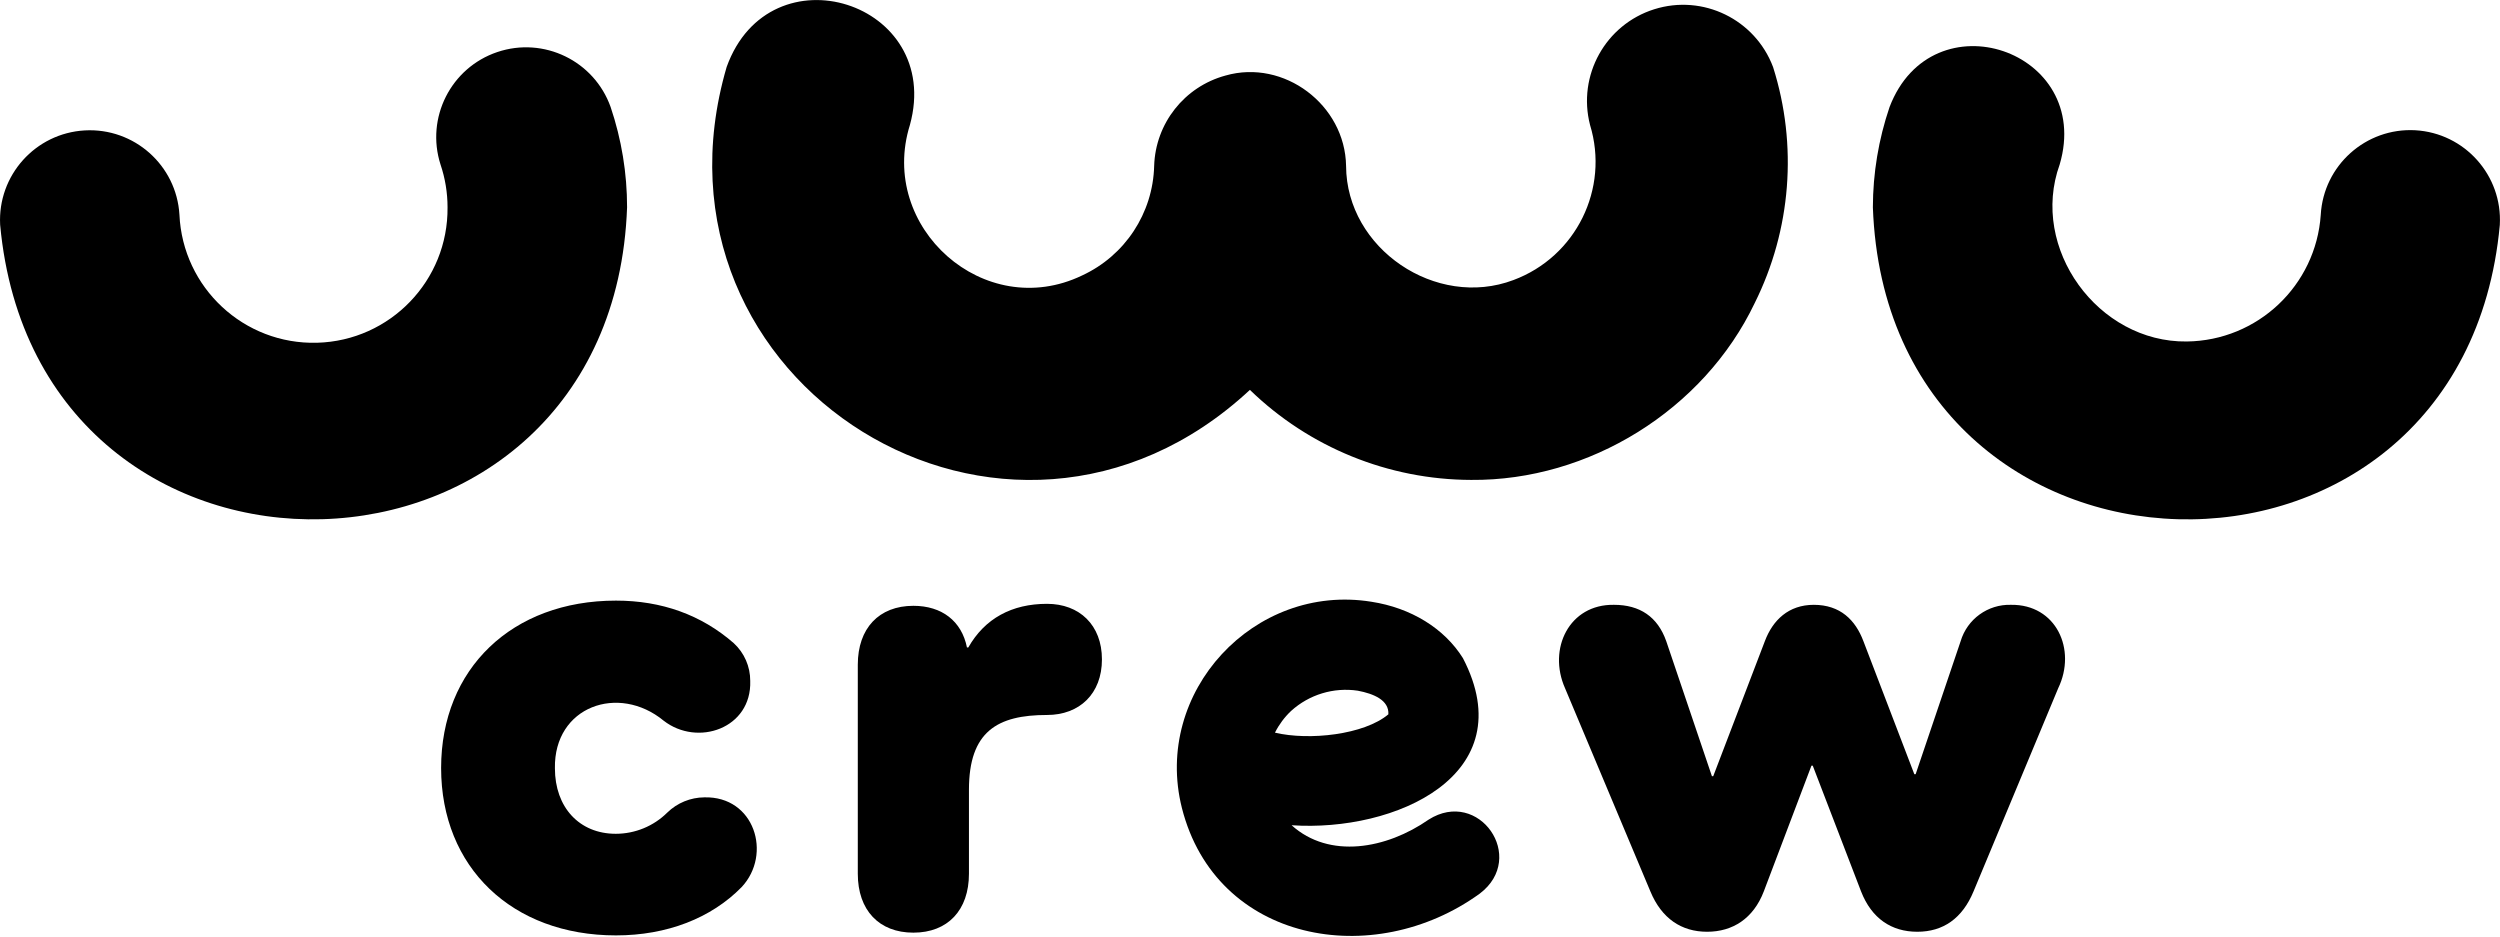
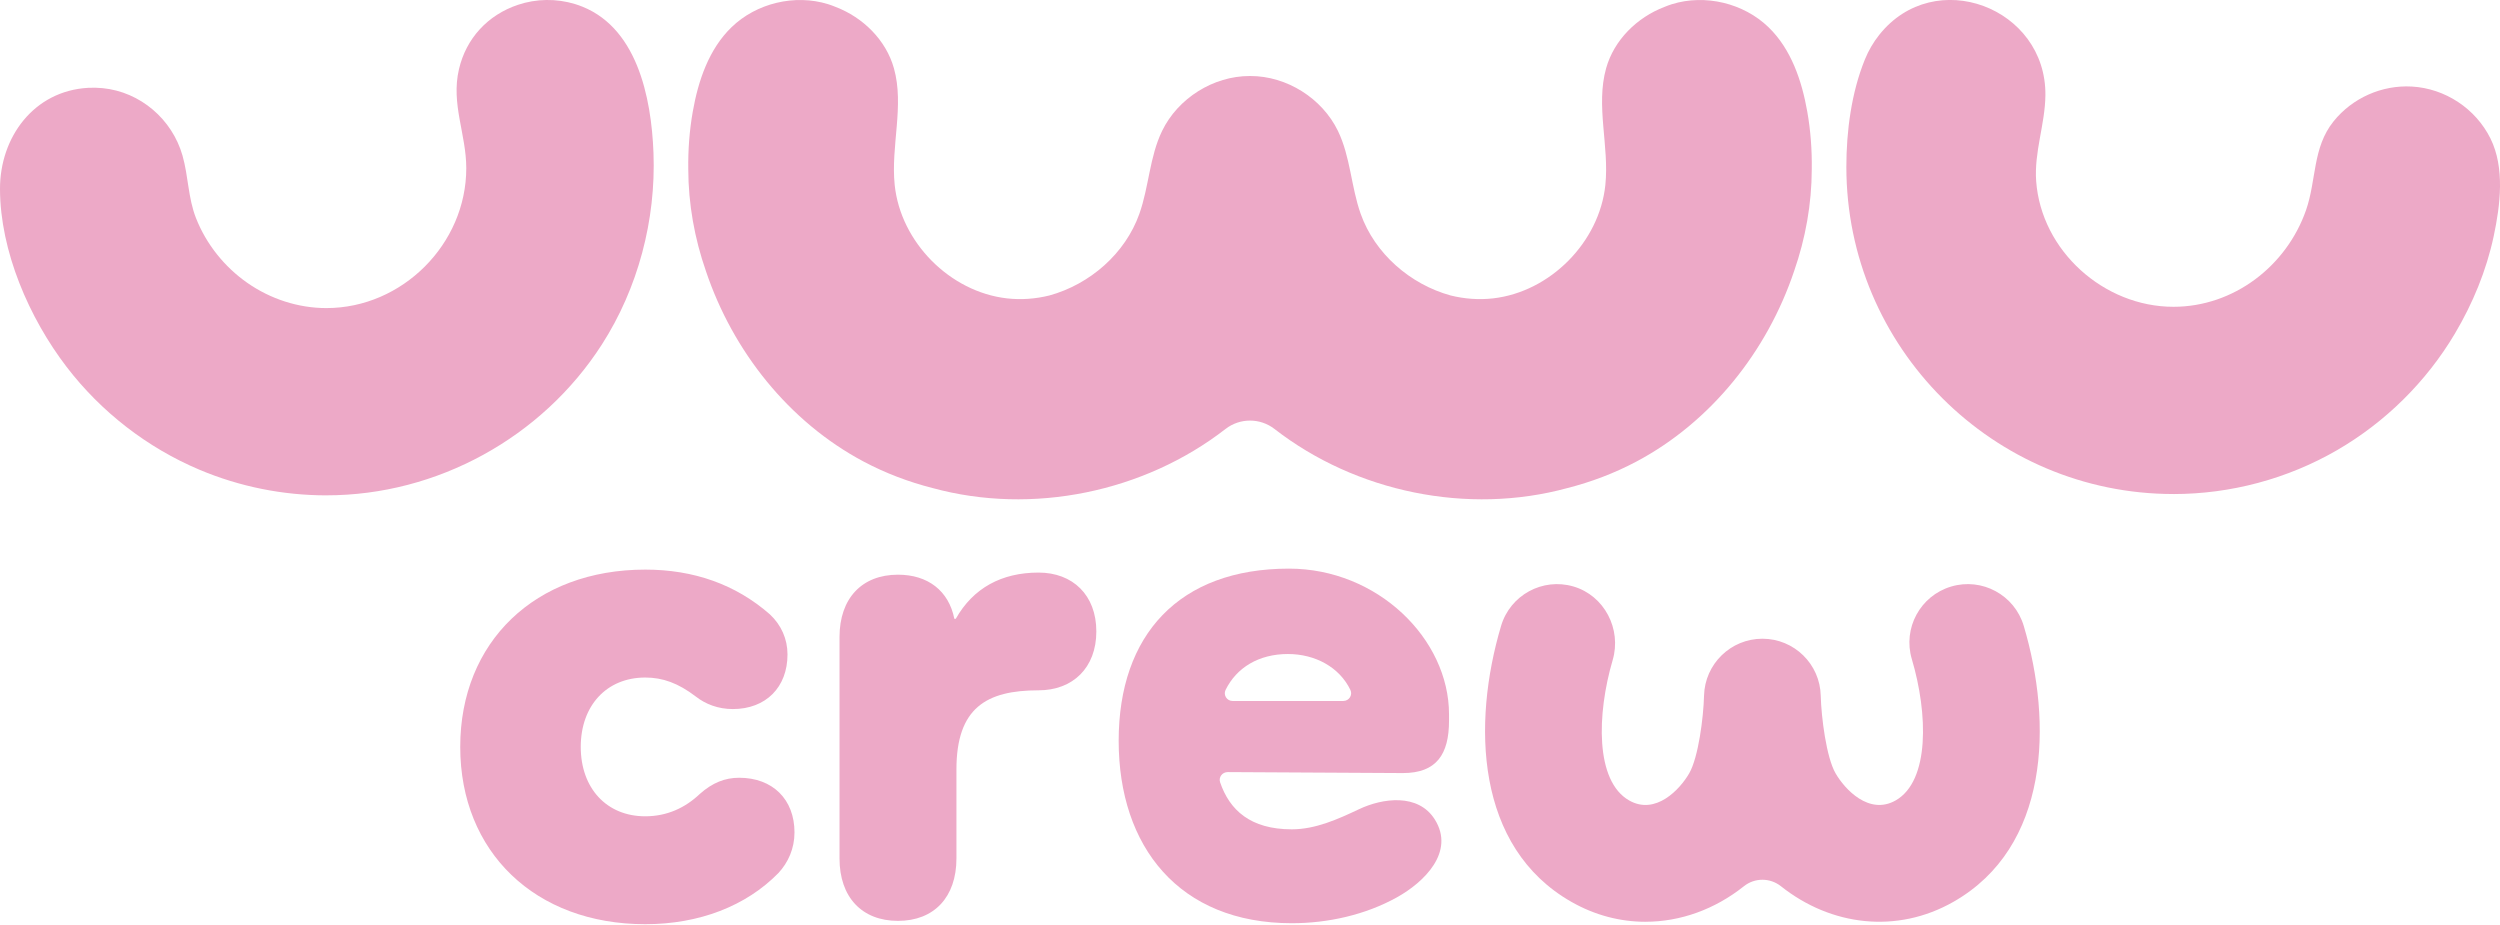
- <svg xmlns="http://www.w3.org/2000/svg" id="Layer_1" data-name="Layer 1" viewBox="0 0 529 198.07">
-   <path d="M177.73,205.29a11.35,11.35,0,0,0-7.83,3.22A15.49,15.49,0,0,1,159,213c-7.71,0-12.88-5.6-12.88-13.86-.23-13.12,13.48-17.91,23-10.08,7.18,5.59,18.66,1.64,18.33-8.4a10.8,10.8,0,0,0-3.49-8c-6.87-6-15.27-9-24.92-9-22,0-37,14.42-37,35.42s15,35.42,37,35.42c10.77,0,20.15-3.64,26.59-10.22C192.14,217.31,188.35,205,177.73,205.29Z" transform="translate(-28.7 -36.57)" />
-   <path d="M250.25,164.34c-7.42,0-13.16,3.08-16.66,9.24h-.28c-1.12-5.6-5.32-8.82-11.34-8.82-7.28,0-11.76,4.76-11.76,12.46v44.24c0,7.7,4.48,12.46,11.76,12.46s11.76-4.76,11.76-12.46V203.68c0-12.32,6-15.82,16.52-15.82,6.86,0,11.62-4.48,11.62-11.76S257.11,164.34,250.25,164.34Z" transform="translate(-28.7 -36.57)" />
-   <path d="M454.21,164.55a10.79,10.79,0,0,0-10.64,7.7l-9.52,28.14h-.28L423,172.25c-1.68-4.48-4.9-7.7-10.5-7.7-5.32,0-8.68,3.22-10.36,7.7l-10.92,28.56h-.28l-9.66-28.56c-1.82-5.18-5.6-7.7-11.06-7.7-9.47-.16-14.06,9.3-10.36,17.64l18.06,43c2.38,5.74,6.58,8.54,12,8.54s9.8-2.8,12-8.54l10.08-26.6h.28l10.22,26.6c2.24,5.74,6.44,8.54,11.9,8.54s9.52-2.8,11.9-8.54l17.92-43C468.16,174,463.79,164.41,454.21,164.55Z" transform="translate(-28.7 -36.57)" />
-   <path d="M331,210c-8.94,6.22-21,8.4-29,1.19,21.82,1.49,49.13-10.56,36.26-35.35-3.93-6.3-11-10.65-19.37-11.94-24.79-4-46.28,19.08-40.1,43.64C286,236,319.28,242,341.84,225.64,351.9,218,341.62,203.26,331,210ZM301.9,187A17.24,17.24,0,0,1,316,182.72c3.37.64,6.65,2,6.48,5-5.13,4.32-16.75,5.6-24,3.88A16.45,16.45,0,0,1,301.9,187Z" transform="translate(-28.7 -36.57)" />
-   <path d="M539.77,64.13a19,19,0,0,0-20,17.9,28.75,28.75,0,0,1-28.34,26.8c-18.79.24-33.31-19.71-26.9-37.46,7.12-24.19-27-35.71-36-12.15A66.28,66.28,0,0,0,425,80.44c3.09,85.68,124.81,89.08,132.66,3.72A19,19,0,0,0,539.77,64.13Z" transform="translate(-28.7 -36.57)" />
-   <path d="M161.39,80.44a66.28,66.28,0,0,0-3.48-21.22,19,19,0,0,0-36,12.15,28.27,28.27,0,0,1,1.49,9.07A28.38,28.38,0,0,1,66.67,82a19,19,0,0,0-37.94,2.13C36.6,169.55,158.31,166.09,161.39,80.44Z" transform="translate(-28.7 -36.57)" />
-   <path d="M340,138.12c24.89.22,49.18-14.75,60-37.43a66.8,66.8,0,0,0,3.89-49.91A20.34,20.34,0,0,0,365.15,63a26.69,26.69,0,0,1-16.21,32.83C332.6,102,313.6,89.22,313.53,71.68,313.33,58.77,300.39,49,288,52.56a20.46,20.46,0,0,0-15.08,19.12,26.27,26.27,0,0,1-15.25,23.18C237,104.81,214.45,84.68,221.24,63c7.13-26-29.63-37.67-38.78-12.26-19.6,67,59.42,116.07,110.72,68.33A67.47,67.47,0,0,0,340,138.12Z" transform="translate(-28.7 -36.57)" />
+ <svg xmlns="http://www.w3.org/2000/svg" id="Layer_1" viewBox="0 0 1126 416.26">
+   <defs>
+     <style>.cls-1{fill:#EDA9C7;}</style>
+   </defs>
+   <g id="Artwork_43">
+     <g>
+       <path class="cls-1" d="M978.91,222.52c25.78,0,51.37-6.84,73.69-19.76,21.79-12.62,40.21-30.83,53.07-52.48,8.05-13.56,14.19-28.39,17.48-43.84,2.98-14,5.11-30.87-1.46-44.1-6.7-13.46-20.4-22.51-35.41-23.36-13.5-.76-26.79,5.15-35.26,15.7-9.51,11.84-7.65,26.41-12.39,39.99-8.81,25.21-32.59,43.51-59.7,43.51-31.34,0-59.52-25.19-61.84-56.58-.96-13.09,4-25.59,4.16-38.62,.49-39.59-49.89-58.75-74.88-27.23-2.64,3.33-4.8,7.04-6.4,10.98-6.11,15.01-8.37,32.34-8.37,48.45,0,81.24,66.09,147.33,147.33,147.33Z" />
+       <path class="cls-1" d="M147.03,223.1c49.82,0,97.14-26.03,124.04-67.91,16.27-25.32,24.41-56.04,23.26-86.32-.95-24.92-7.38-57.86-34.52-66.78l-.78-.25c-8.4-2.58-17.51-2.45-25.84,.36-13.51,4.56-23.25,15.09-26.48,28.99-3.66,15.71,3.3,29.2,3.3,44.58,0,34.15-28.85,62.99-62.99,62.99-12.72,0-25.24-4.11-35.65-11.38-10.31-7.21-18.48-17.42-23.09-29.14-3.6-9.15-3.41-18.78-6.08-28.17-4.65-16.34-18.97-28.69-36.01-30.37-2.17-.21-4.36-.26-6.53-.14C15.23,40.95-.07,61.82,0,85.18c.08,27.99,13.14,58.04,29.97,80.03,15.55,20.32,36.37,36.45,59.94,46.39,18.04,7.6,37.55,11.51,57.12,11.51Z" />
+       <path class="cls-1" d="M350.59,393.22c-14.52,14.84-35.67,23.04-59.97,23.04-49.55,0-83.33-32.51-83.33-79.85s33.77-79.86,83.33-79.86c21.78,0,40.72,6.63,56.18,20.2,5.05,4.73,7.89,11.05,7.89,17.99,0,14.83-9.78,24.62-24.62,24.62-6.63,0-12.31-2.21-16.73-5.68-7.89-6-14.83-8.52-22.73-8.52-17.36,0-29.04,12.63-29.04,31.25s11.68,31.25,29.04,31.25c9.78,0,17.99-3.79,24.62-10.1,5.68-5.05,11.36-7.26,17.67-7.26,15.15,0,24.94,9.78,24.94,24.62,0,7.26-2.84,13.57-7.26,18.31Z" />
+       <path class="cls-1" d="M493.79,284.41c0,16.41-10.66,26.51-26.02,26.51-23.51,0-36.99,7.89-36.99,35.67v40.08c0,17.36-10.03,28.09-26.33,28.09s-26.33-10.73-26.33-28.09v-99.74c0-17.36,10.03-28.09,26.33-28.09,13.48,0,22.88,7.26,25.39,19.88h.63c7.84-13.89,20.69-20.83,37.3-20.83,15.36,0,26.02,10.1,26.02,26.51Z" />
+       <path class="cls-1" d="M552.91,347.76c-2.4-.01-4.15,2.33-3.37,4.6,4.25,12.43,13.56,21.17,32.3,21.17,10.68,0,20.82-4.6,30.16-9.02,10.85-5.14,26.79-7.25,34.23,4.57,9.23,14.66-4.86,28.3-17.05,35.08-14.25,7.92-31.13,11.66-47.35,11.66-50.82,0-77.98-34.52-77.98-82.18s27.17-77.53,76.72-77.53c39.79,0,72.07,31.56,72.07,65.65v2.84c0,15.15-5.63,23.59-20.78,23.59l-78.95-.44Zm52.15-32.05c2.55,0,4.26-2.67,3.16-4.96-4.93-10.24-15.84-16.18-28.16-16.18-13.1,0-23.14,6.14-28.06,16.17-1.13,2.3,.59,4.98,3.15,4.98h49.92Z" />
+       <path class="cls-1" d="M741.14,415.17c-11.31,0-22.71-2.89-33.36-8.96-43.3-24.63-44.76-80.37-31.69-124.32,4.12-13.87,18.68-21.79,32.54-17.75,13.97,4.07,21.82,19.19,17.72,33.16-7.17,24.43-7.9,54.5,7.42,63.22,11.95,6.8,22.93-5.04,27.07-12.25,4.11-7.17,6.41-25.1,6.66-34.96,.37-14.25,12.03-25.63,26.28-25.63h.04c14.27,.02,25.92,11.41,26.24,25.68,.25,9.82,2.54,27.75,6.66,34.91,4.14,7.21,15.12,19.04,27.07,12.25,15.41-8.77,14.58-39.14,7.3-63.65-4.14-13.92,3.79-28.55,17.71-32.69,13.91-4.14,28.55,3.79,32.69,17.7,13.07,43.95,11.6,99.69-31.69,124.32-25.43,14.47-55.1,10.9-77.65-7.03-4.91-3.9-11.81-3.91-16.71,0-13.1,10.42-28.61,15.99-44.29,15.99Z" />
+       <path class="cls-1" d="M816.02,76.24c.12-8.69-.51-17.39-2.03-25.99-2.46-13.94-7.25-28.1-17.41-37.95-11.23-10.89-28.55-15.05-43.5-10.43-1.16,.36-2.3,.79-3.42,1.25-12.32,4.7-22.68,14.87-26.26,27.62-4.76,16.95,1.47,35.07-.35,52.59-2.68,25.75-24.85,48.14-50.58,51.06-6.41,.73-12.87,.23-19.1-1.31-18.21-5.01-34.17-18.86-40.52-36.77-4.33-12.2-4.6-25.72-10.25-37.36-7.14-14.71-23.08-24.73-39.44-24.71-.05,0-.1,0-.15,0-.05,0-.1,0-.15,0-16.36-.02-32.3,10-39.44,24.71-5.65,11.64-5.93,25.17-10.25,37.36-6.35,17.91-22.3,31.76-40.52,36.77-6.22,1.54-12.69,2.04-19.1,1.31-25.72-2.92-47.9-25.31-50.58-51.06-1.82-17.52,4.41-35.64-.35-52.59-3.58-12.75-13.94-22.92-26.26-27.62-1.12-.46-2.26-.89-3.42-1.25-14.95-4.62-32.27-.47-43.5,10.43-10.16,9.86-14.96,24.02-17.41,37.95-1.52,8.6-2.15,17.3-2.03,25.99,.03,15.65,2.83,31.13,7.95,45.87,12.12,36.07,37.35,67.89,71.02,85.78,9.87,5.24,20.34,9.2,31.12,11.94,44.84,12.25,95.22,1.85,131.88-26.62,6.49-5.04,15.58-5.04,22.07,0,36.66,28.47,87.04,38.87,131.88,26.62,10.78-2.74,21.24-6.7,31.12-11.94,33.67-17.89,58.91-49.71,71.03-85.78,5.13-14.74,7.92-30.22,7.95-45.87Z" />
+     </g>
+   </g>
</svg>
